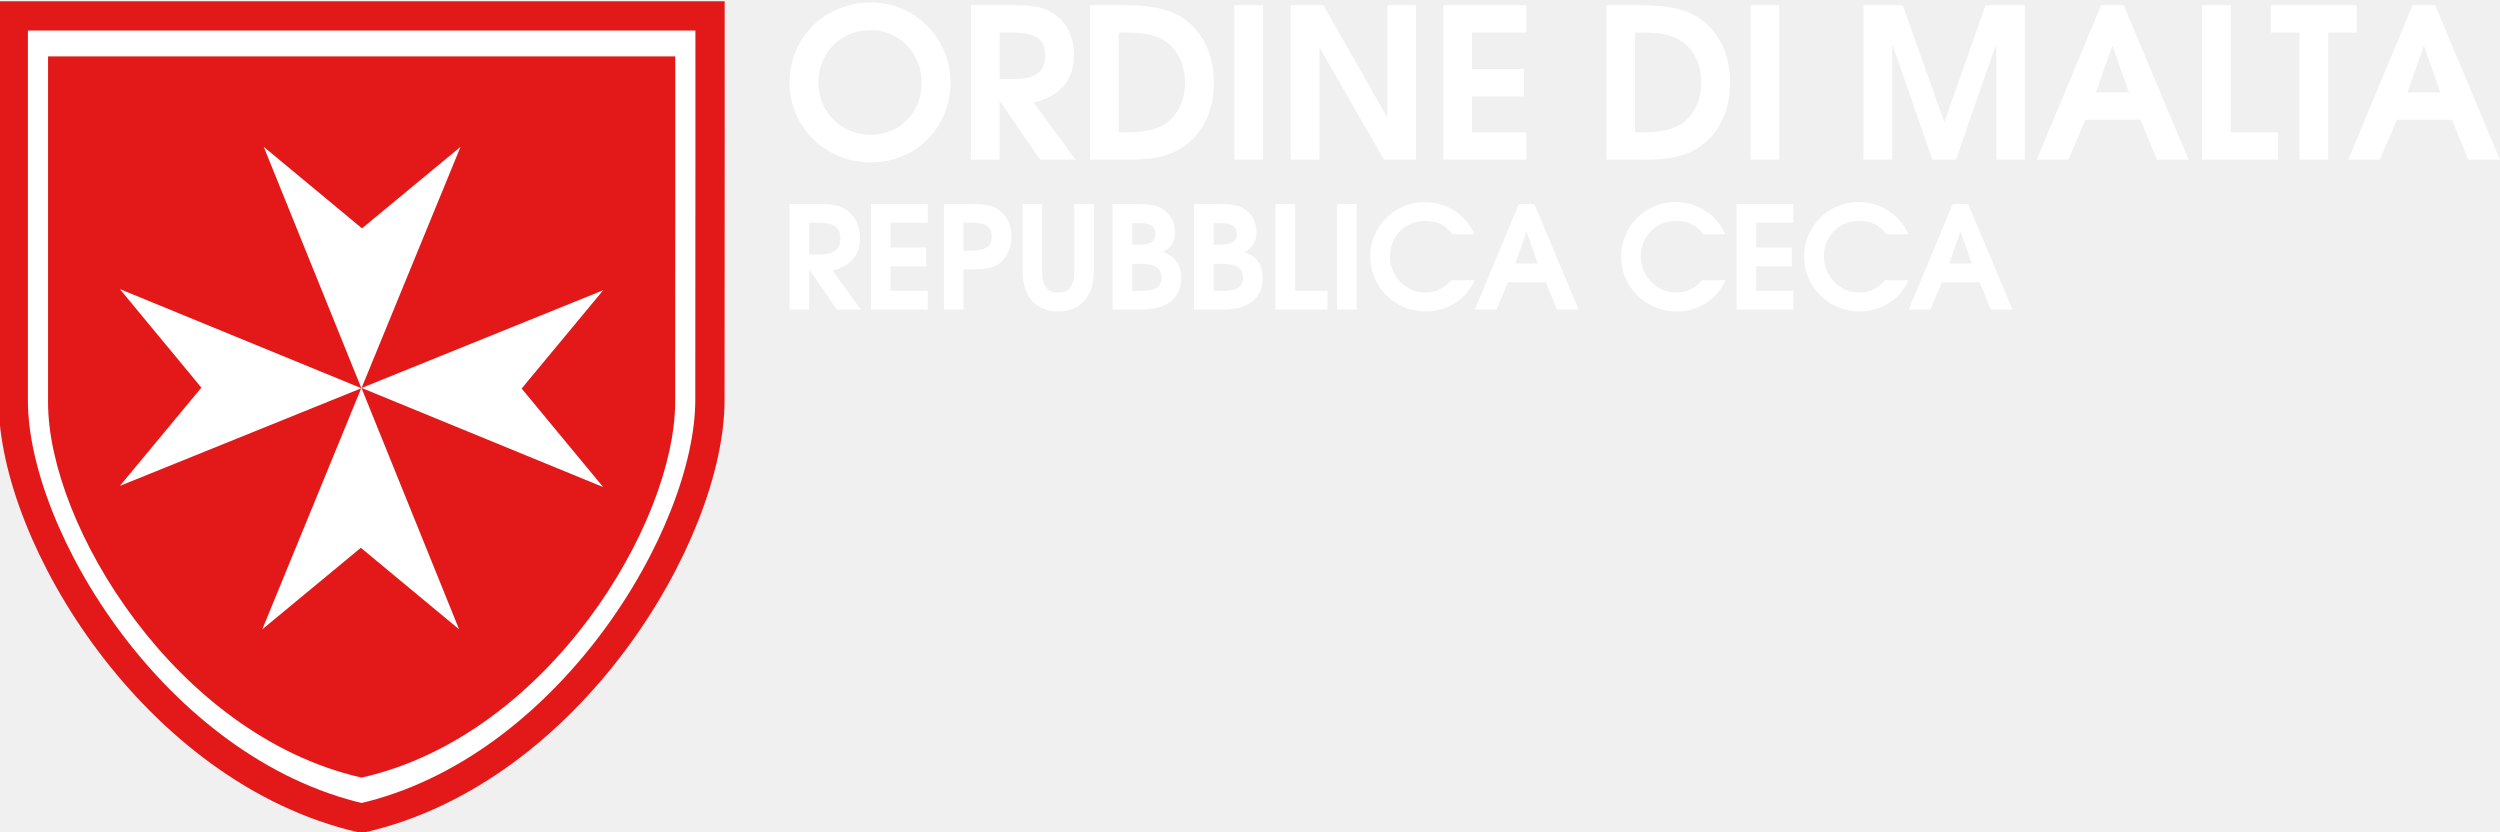
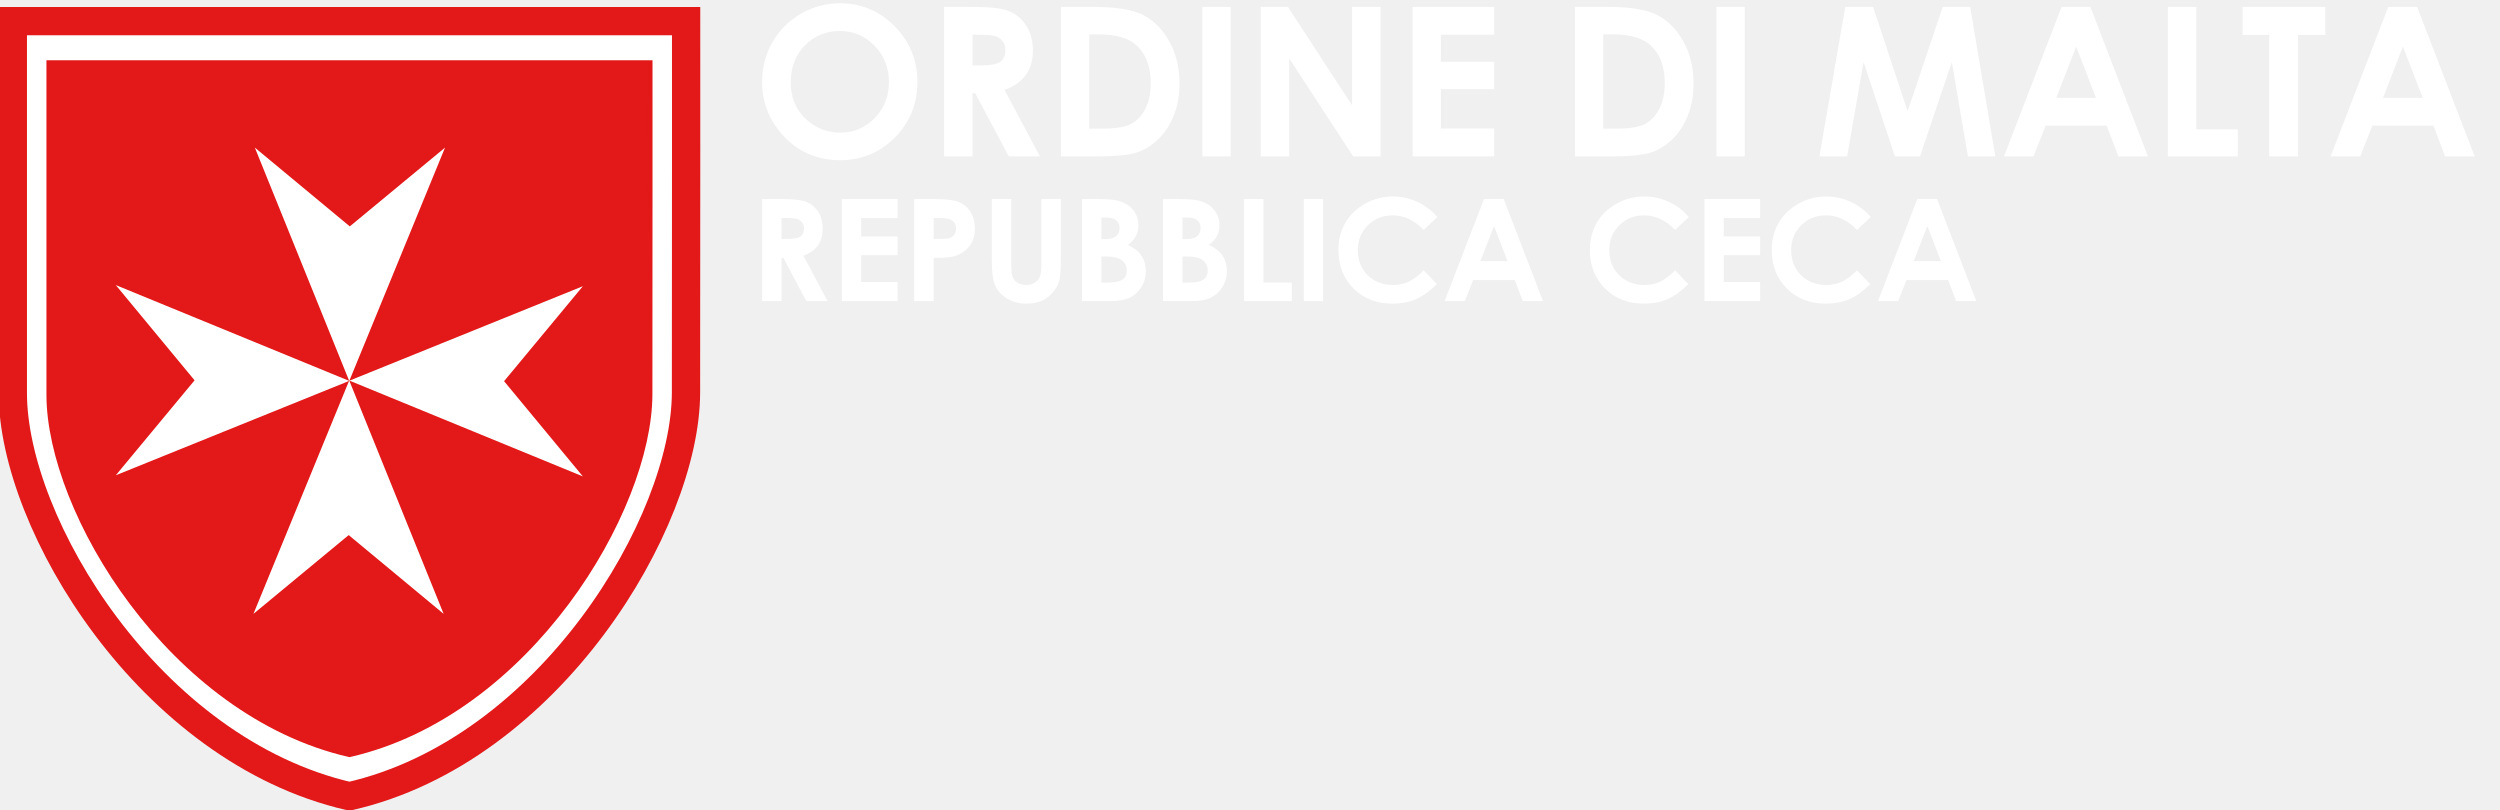
- <svg xmlns="http://www.w3.org/2000/svg" viewBox="0 0.0 378.7 126.0" width="378.7" height="126.0">
+ <svg xmlns="http://www.w3.org/2000/svg" viewBox="0 -0.9 391.9 126.9" width="391.9" height="126.9">
  <g transform="translate(-113.9 -228.2)">
    <path fill-rule="nonzero" fill="#fff" d="M 168.676 352.117 C 200.066 344.965 221.41 309.176 221.438 288.828 C 221.473 264.148 221.457 230.609 221.457 230.609 L 115.91 230.609 C 115.91 230.609 115.902 263.938 115.91 288.914 C 115.914 309.434 137.352 344.914 168.676 352.117 " />
    <path fill="none" stroke-width="4.439" stroke-linejoin="miter" stroke="#e31818" d="M 0.001 -0.001 C 31.43 7.16 52.799 42.992 52.827 63.365 C 52.862 88.074 52.846 121.654 52.846 121.654 L -52.829 121.654 C -52.829 121.654 -52.837 88.285 -52.829 63.279 C -52.825 42.734 -31.361 7.21 0.001 -0.001 Z M 0.001 -0.001 " transform="matrix(0.998785, 0, 0, -0.998785, 168.6748, 352.1157)" />
    <path fill-rule="nonzero" fill="#e31818" d="M 168.676 345.535 C 196.668 339.16 215.699 307.246 215.727 289.102 C 215.754 267.094 215.742 237.188 215.742 237.188 L 121.625 237.188 C 121.625 237.188 121.621 266.91 121.625 289.184 C 121.633 307.477 140.746 339.113 168.676 345.535 " />
    <path fill="none" stroke-width="0.89" stroke-linejoin="miter" stroke="#e31818" d="M -0.001 0.002 C 28.025 6.384 47.08 38.337 47.107 56.504 C 47.134 78.538 47.123 108.481 47.123 108.481 L -47.109 108.481 C -47.109 108.481 -47.113 78.722 -47.109 56.422 C -47.101 38.106 -27.965 6.431 -0.001 0.002 Z M -0.001 0.002 " transform="matrix(0.998785, 0, 0, -0.998785, 168.6768, 345.5367)" />
    <path fill-rule="nonzero" fill="#fff" d="M 168.645 286.941 L 153.629 323.531 L 168.559 311.18 L 183.445 323.531 L 168.645 286.941 " />
    <path fill-rule="nonzero" fill="#fff" d="M 168.648 287.027 L 183.664 250.438 L 168.734 262.789 L 153.848 250.438 L 168.648 287.027 " />
    <path fill-rule="nonzero" fill="#fff" d="M 168.68 286.969 L 205.27 301.984 L 192.918 287.055 L 205.27 272.164 L 168.68 286.969 " />
    <path fill-rule="nonzero" fill="#fff" d="M 168.645 287.008 L 132.051 271.988 L 144.402 286.918 L 132.051 301.805 L 168.645 287.008 " />
  </g>
-   <path fill="#fff" d="M119.6 12.51C119.6 19.25 125.05 24.6 131.92 24.6C138.73 24.6 143.98 19.32 143.98 12.48C143.98 5.8 138.63 0.38 131.95 0.38C124.98 0.38 119.6 5.67 119.6 12.51ZM123.97 12.51C123.97 7.98 127.39 4.56 131.89 4.56C136.22 4.56 139.61 8.04 139.61 12.54C139.61 17.04 136.32 20.42 131.89 20.42C127.45 20.42 123.97 16.94 123.97 12.51ZM147.08 24.19H151.42V15.23L157.56 24.19H162.92L156.58 15.55C160.79 14.5 162.69 11.94 162.69 8.3C162.69 5.92 161.84 3.9 160.22 2.54C158.7 1.24 157.03 0.79 153.83 0.79H147.08ZM151.42 11.97V4.94H153.35C157.47 4.94 158.32 6.33 158.32 8.42C158.32 10.89 156.9 11.97 153.54 11.97ZM165.13 24.19H170.58C174.12 24.19 176.25 23.84 178.14 22.89C181.75 21.12 183.88 17.26 183.88 12.54C183.88 8.11 182.04 4.43 178.78 2.47C176.94 1.36 174.16 0.79 170.48 0.79H165.13ZM169.47 20.04V4.94H170.32C173.08 4.94 174.57 5.19 175.93 5.89C178.14 7.03 179.51 9.53 179.51 12.54C179.51 15.36 178.21 17.86 176.12 19C174.82 19.73 173.02 20.04 170.42 20.04ZM186.98 24.19H191.32V0.79H186.98ZM195.53 24.19H199.87V7.19L209.65 24.19H214.49V0.79H210.16V17.83L200.47 0.79H195.53ZM218.64 24.19H231.21V20.04H222.98V14.6H230.86V10.45H222.98V4.94H231.21V0.79H218.64ZM243.34 24.19H248.78C252.33 24.19 254.45 23.84 256.35 22.89C259.96 21.12 262.08 17.26 262.08 12.54C262.08 8.11 260.24 4.43 256.98 2.47C255.15 1.36 252.36 0.79 248.69 0.79H243.34ZM247.67 20.04V4.94H248.53C251.28 4.94 252.77 5.19 254.13 5.89C256.35 7.03 257.71 9.53 257.71 12.54C257.71 15.36 256.41 17.86 254.32 19C253.03 19.73 251.22 20.04 248.62 20.04ZM265.18 24.19H269.52V0.79H265.18ZM282.28 24.19H286.62V6.65L292.73 24.19H296.28L302.39 6.65V24.19H306.72V0.79H300.77L294.53 18.52L288.23 0.79H282.28ZM308.53 24.19H313.31L315.91 18.14H324.23L326.73 24.19H331.52L321.7 0.79H318.28ZM317.49 14 319.99 6.9 322.49 14ZM333.57 24.19H345.07V20.04H337.91V0.79H333.57ZM343.99 4.94H348.33V24.19H352.67V4.94H357V0.79H343.99ZM355.71 24.19H360.49L363.08 18.14H371.41L373.91 24.19H378.69L368.88 0.79H365.46ZM364.67 14 367.17 6.9 369.67 14Z M119.6 46.9H122.57V40.77L126.77 46.9H130.43L126.1 40.99C128.98 40.27 130.28 38.52 130.28 36.03C130.28 34.4 129.69 33.02 128.59 32.09C127.55 31.2 126.4 30.9 124.21 30.9H119.6ZM122.57 38.54V33.73H123.89C126.7 33.73 127.29 34.68 127.29 36.11C127.29 37.8 126.31 38.54 124.02 38.54ZM131.94 46.9H140.54V44.06H134.91V40.34H140.3V37.5H134.91V33.73H140.54V30.9H131.94ZM142.99 46.9H145.95V40.81H146.91C149.18 40.81 150.22 40.64 151.11 40.1C152.41 39.3 153.21 37.67 153.21 35.83C153.21 33.99 152.43 32.48 151.04 31.63C150.13 31.09 149.07 30.9 146.95 30.9H142.99ZM145.95 37.98V33.73H146.95C149.22 33.73 150.22 34.19 150.22 35.88C150.22 37.26 149.48 37.98 146.82 37.98ZM154.9 41.03C154.9 45.1 157.15 47.18 160.29 47.18C163.45 47.18 165.7 45.12 165.7 41.03V30.9H162.74V41.03C162.74 43.54 161.78 44.32 160.31 44.32C158.79 44.32 157.86 43.52 157.86 41.03V30.9H154.9ZM168.54 46.9H172.8C176.92 46.9 178.93 45.06 178.93 42.13C178.93 40.23 178.24 39.02 176.2 38.17C177.48 37.5 177.98 36.66 177.98 35.16C177.98 33.67 177.31 32.41 176.16 31.67C175.21 31.07 174.21 30.9 171.83 30.9H168.54ZM171.51 44.06V39.97H172.91C174.97 39.97 175.94 40.64 175.94 42.07C175.94 43.45 175.06 44.06 172.98 44.06ZM171.51 37.07V33.8H172.72C174.26 33.8 175.01 34.32 175.01 35.42C175.01 36.57 174.26 37.07 172.46 37.07ZM180.88 46.9H185.15C189.26 46.9 191.28 45.06 191.28 42.13C191.28 40.23 190.58 39.02 188.55 38.17C189.82 37.5 190.32 36.66 190.32 35.16C190.32 33.67 189.65 32.41 188.5 31.67C187.55 31.07 186.55 30.9 184.17 30.9H180.88ZM183.85 44.06V39.97H185.26C187.31 39.97 188.29 40.64 188.29 42.07C188.29 43.45 187.4 44.06 185.32 44.06ZM183.85 37.07V33.8H185.06C186.6 33.8 187.36 34.32 187.36 35.42C187.36 36.57 186.6 37.07 184.8 37.07ZM193.22 46.9H201.08V44.06H196.19V30.9H193.22ZM202.54 46.9H205.5V30.9H202.54ZM207.56 38.84C207.56 43.45 211.3 47.18 215.98 47.18C219.25 47.18 222.11 45.36 223.37 42.44H219.88C218.58 43.8 217.45 44.32 215.92 44.32C212.97 44.32 210.55 41.85 210.55 38.86C210.55 35.85 212.8 33.47 215.85 33.47C217.71 33.47 218.97 34.08 220.05 35.49H223.37C221.96 32.39 219.08 30.61 215.79 30.61C211.26 30.61 207.56 34.32 207.56 38.84ZM223.41 46.9H226.68L228.45 42.76H234.15L235.86 46.9H239.13L232.42 30.9H230.08ZM229.54 39.92 231.25 35.07 232.96 39.92ZM245.56 38.84C245.56 43.45 249.31 47.18 253.98 47.18C257.25 47.18 260.11 45.36 261.37 42.44H257.88C256.58 43.8 255.46 44.32 253.92 44.32C250.97 44.32 248.55 41.85 248.55 38.86C248.55 35.85 250.8 33.47 253.85 33.47C255.72 33.47 256.97 34.08 258.06 35.49H261.37C259.96 32.39 257.08 30.61 253.79 30.61C249.26 30.61 245.56 34.32 245.56 38.84ZM263.06 46.9H271.65V44.06H266.02V40.34H271.42V37.5H266.02V33.73H271.65V30.9H263.06ZM273.28 38.84C273.28 43.45 277.02 47.18 281.7 47.18C284.97 47.18 287.83 45.36 289.08 42.44H285.6C284.3 43.8 283.17 44.32 281.64 44.32C278.69 44.32 276.27 41.85 276.27 38.86C276.27 35.85 278.52 33.47 281.57 33.47C283.43 33.47 284.69 34.08 285.77 35.49H289.08C287.68 32.39 284.8 30.61 281.51 30.61C276.98 30.61 273.28 34.32 273.28 38.84ZM289.13 46.9H292.4L294.17 42.76H299.87L301.58 46.9H304.85L298.14 30.9H295.8ZM295.26 39.92 296.97 35.07 298.68 39.92Z" />
+   <path fill="#fff" d="M131.69 -0.39Q136.66 -0.39 140.23 3.20Q143.81 6.80 143.81 11.97Q143.81 17.10 140.28 20.66Q136.75 24.21 131.72 24.21Q126.45 24.21 122.96 20.56Q119.47 16.91 119.47 11.90Q119.47 8.53 121.09 5.71Q122.72 2.89 125.56 1.24Q128.40 -0.39 131.69 -0.39ZM131.64 3.96Q128.39 3.96 126.17 6.22Q123.96 8.49 123.96 11.97Q123.96 15.86 126.75 18.12Q128.91 19.89 131.72 19.89Q134.89 19.89 137.12 17.60Q139.35 15.30 139.35 11.94Q139.35 8.60 137.10 6.28Q134.86 3.96 131.64 3.96ZM147.99 0.19H152.73Q156.61 0.19 158.26 0.88Q159.91 1.57 160.91 3.18Q161.92 4.79 161.92 6.99Q161.92 9.30 160.81 10.85Q159.70 12.40 157.47 13.20L163.02 23.62H158.14L152.87 13.70H152.45V23.62H147.99ZM152.45 9.35H153.86Q155.99 9.35 156.80 8.79Q157.60 8.23 157.60 6.94Q157.60 6.18 157.20 5.61Q156.80 5.04 156.13 4.80Q155.47 4.55 153.68 4.55H152.45ZM166.31 0.19H171.60Q176.71 0.19 179.20 1.45Q181.68 2.72 183.29 5.57Q184.90 8.42 184.90 12.23Q184.90 14.94 184.00 17.21Q183.10 19.48 181.51 20.98Q179.93 22.47 178.08 23.05Q176.23 23.62 171.68 23.62H166.31ZM170.75 4.49V19.26H172.82Q175.88 19.26 177.26 18.55Q178.64 17.85 179.52 16.20Q180.39 14.54 180.39 12.12Q180.39 8.39 178.30 6.33Q176.42 4.49 172.27 4.49ZM188.49 0.19H192.92V23.62H188.49ZM197.63 0.19H201.90L211.95 15.61V0.19H216.41V23.62H212.13L202.09 8.25V23.62H197.63ZM221.44 0.19H234.23V4.55H225.87V8.79H234.23V13.07H225.87V19.24H234.23V23.62H221.44ZM246.89 0.19H252.17Q257.29 0.19 259.77 1.45Q262.26 2.72 263.87 5.57Q265.48 8.42 265.48 12.23Q265.48 14.94 264.58 17.21Q263.68 19.48 262.09 20.98Q260.51 22.47 258.66 23.05Q256.81 23.62 252.25 23.62H246.89ZM251.33 4.49V19.26H253.40Q256.46 19.26 257.84 18.55Q259.22 17.85 260.09 16.20Q260.97 14.54 260.97 12.12Q260.97 8.39 258.88 6.33Q257.00 4.49 252.84 4.49ZM269.07 0.19H273.50V23.62H269.07ZM289.26 0.19H293.62L299.04 16.53L304.54 0.19H308.84L312.79 23.62H308.49L305.97 8.82L300.98 23.62H297.05L292.13 8.82L289.56 23.62H285.21ZM323.17 0.19H327.69L336.71 23.62H332.08L330.24 18.79H320.68L318.77 23.62H314.14ZM325.46 6.40 322.34 14.44H328.57ZM339.84 0.19H344.30V19.37H350.80V23.62H339.84ZM351.56 0.19H364.51V4.58H360.24V23.62H355.72V4.58H351.56ZM374.38 0.19H378.91L387.93 23.62H383.29L381.46 18.79H371.90L369.99 23.62H365.35ZM376.68 6.40 373.56 14.44H379.78Z M119.47 30.30H122.70Q125.35 30.30 126.48 30.77Q127.60 31.25 128.29 32.34Q128.97 33.44 128.97 34.94Q128.97 36.52 128.22 37.58Q127.46 38.64 125.94 39.19L129.73 46.30H126.40L122.80 39.52H122.51V46.30H119.47ZM122.51 36.55H123.47Q124.93 36.55 125.48 36.17Q126.03 35.79 126.03 34.91Q126.03 34.39 125.75 34.00Q125.48 33.62 125.03 33.45Q124.57 33.28 123.35 33.28H122.51ZM131.97 30.30H140.71V33.28H135.00V36.17H140.71V39.10H135.00V43.31H140.71V46.30H131.97ZM143.31 30.30H146.54Q149.17 30.30 150.32 30.78Q151.48 31.27 152.15 32.35Q152.82 33.43 152.82 34.94Q152.82 36.62 151.94 37.73Q151.07 38.84 149.57 39.27Q148.69 39.52 146.36 39.52V46.30H143.31ZM146.36 36.55H147.33Q148.47 36.55 148.92 36.39Q149.36 36.23 149.62 35.85Q149.87 35.48 149.87 34.94Q149.87 34.02 149.15 33.60Q148.63 33.28 147.22 33.28H146.36ZM155.47 30.30H158.53V40.66Q158.53 41.99 158.76 42.55Q158.99 43.10 159.53 43.43Q160.07 43.77 160.83 43.77Q161.64 43.77 162.22 43.40Q162.80 43.03 163.02 42.46Q163.25 41.88 163.25 40.27V30.30H166.30V39.84Q166.30 42.25 166.03 43.19Q165.76 44.13 164.99 45.00Q164.23 45.87 163.23 46.28Q162.22 46.70 160.90 46.70Q159.16 46.70 157.87 45.90Q156.58 45.10 156.02 43.90Q155.47 42.70 155.47 39.84ZM169.62 46.30V30.30H172.13Q174.32 30.30 175.33 30.58Q176.76 30.96 177.61 32.00Q178.46 33.03 178.46 34.43Q178.46 35.35 178.07 36.09Q177.69 36.84 176.82 37.49Q178.28 38.17 178.95 39.20Q179.62 40.23 179.62 41.63Q179.62 42.98 178.93 44.09Q178.23 45.20 177.13 45.75Q176.04 46.30 174.10 46.30ZM172.66 33.20V36.58H173.33Q174.44 36.58 174.97 36.11Q175.51 35.64 175.51 34.84Q175.51 34.08 175.00 33.64Q174.49 33.20 173.45 33.20ZM172.66 39.30V43.40H173.42Q175.32 43.40 175.98 42.92Q176.63 42.44 176.63 41.53Q176.63 40.49 175.86 39.89Q175.09 39.30 173.29 39.30ZM182.32 46.30V30.30H184.83Q187.02 30.30 188.03 30.58Q189.46 30.96 190.31 32.00Q191.16 33.03 191.16 34.43Q191.16 35.35 190.78 36.09Q190.39 36.84 189.52 37.49Q190.98 38.17 191.65 39.20Q192.33 40.23 192.33 41.63Q192.33 42.98 191.63 44.09Q190.93 45.20 189.83 45.75Q188.74 46.30 186.80 46.30ZM185.36 33.20V36.58H186.03Q187.14 36.58 187.68 36.11Q188.21 35.64 188.21 34.84Q188.21 34.08 187.70 33.64Q187.19 33.20 186.15 33.20ZM185.36 39.30V43.40H186.12Q188.02 43.40 188.68 42.92Q189.33 42.44 189.33 41.53Q189.33 40.49 188.56 39.89Q187.79 39.30 185.99 39.30ZM195.02 30.30H198.06V43.40H202.50V46.30H195.02ZM204.38 30.30H207.40V46.30H204.38ZM225.31 33.12 223.18 35.15Q221.01 32.86 218.29 32.86Q215.99 32.86 214.42 34.42Q212.85 35.99 212.85 38.28Q212.85 39.88 213.54 41.12Q214.24 42.36 215.51 43.07Q216.79 43.78 218.34 43.78Q219.67 43.78 220.77 43.28Q221.87 42.79 223.18 41.48L225.25 43.64Q223.48 45.37 221.90 46.03Q220.32 46.70 218.30 46.70Q214.57 46.70 212.19 44.34Q209.81 41.97 209.81 38.27Q209.81 35.88 210.90 34.02Q211.98 32.16 214.00 31.03Q216.01 29.90 218.34 29.90Q220.32 29.90 222.15 30.73Q223.99 31.57 225.31 33.12ZM232.63 30.30H235.72L241.88 46.30H238.71L237.46 43.00H230.93L229.63 46.30H226.46ZM234.20 34.54 232.06 40.04H236.32ZM264.73 33.12 262.60 35.15Q260.43 32.86 257.71 32.86Q255.41 32.86 253.84 34.42Q252.27 35.99 252.27 38.28Q252.27 39.88 252.96 41.12Q253.66 42.36 254.93 43.07Q256.20 43.78 257.76 43.78Q259.09 43.78 260.19 43.28Q261.28 42.79 262.60 41.48L264.67 43.64Q262.89 45.37 261.32 46.03Q259.74 46.70 257.72 46.70Q253.99 46.70 251.61 44.34Q249.23 41.97 249.23 38.27Q249.23 35.88 250.31 34.02Q251.40 32.16 253.41 31.03Q255.43 29.90 257.76 29.90Q259.74 29.90 261.57 30.73Q263.41 31.57 264.73 33.12ZM267.19 30.30H275.92V33.28H270.21V36.17H275.92V39.10H270.21V43.31H275.92V46.30H267.19ZM293.25 33.12 291.11 35.15Q288.94 32.86 286.22 32.86Q283.92 32.86 282.35 34.42Q280.78 35.99 280.78 38.28Q280.78 39.88 281.48 41.12Q282.17 42.36 283.44 43.07Q284.72 43.78 286.27 43.78Q287.60 43.78 288.70 43.28Q289.80 42.79 291.11 41.48L293.18 43.64Q291.41 45.37 289.83 46.03Q288.25 46.70 286.23 46.70Q282.50 46.70 280.12 44.34Q277.74 41.97 277.74 38.27Q277.74 35.88 278.83 34.02Q279.91 32.16 281.93 31.03Q283.94 29.90 286.27 29.90Q288.25 29.90 290.09 30.73Q291.92 31.57 293.25 33.12ZM300.56 30.30H303.65L309.81 46.30H306.64L305.39 43.00H298.86L297.56 46.30H294.39ZM302.13 34.54 300.00 40.04H304.25Z" />
</svg>
